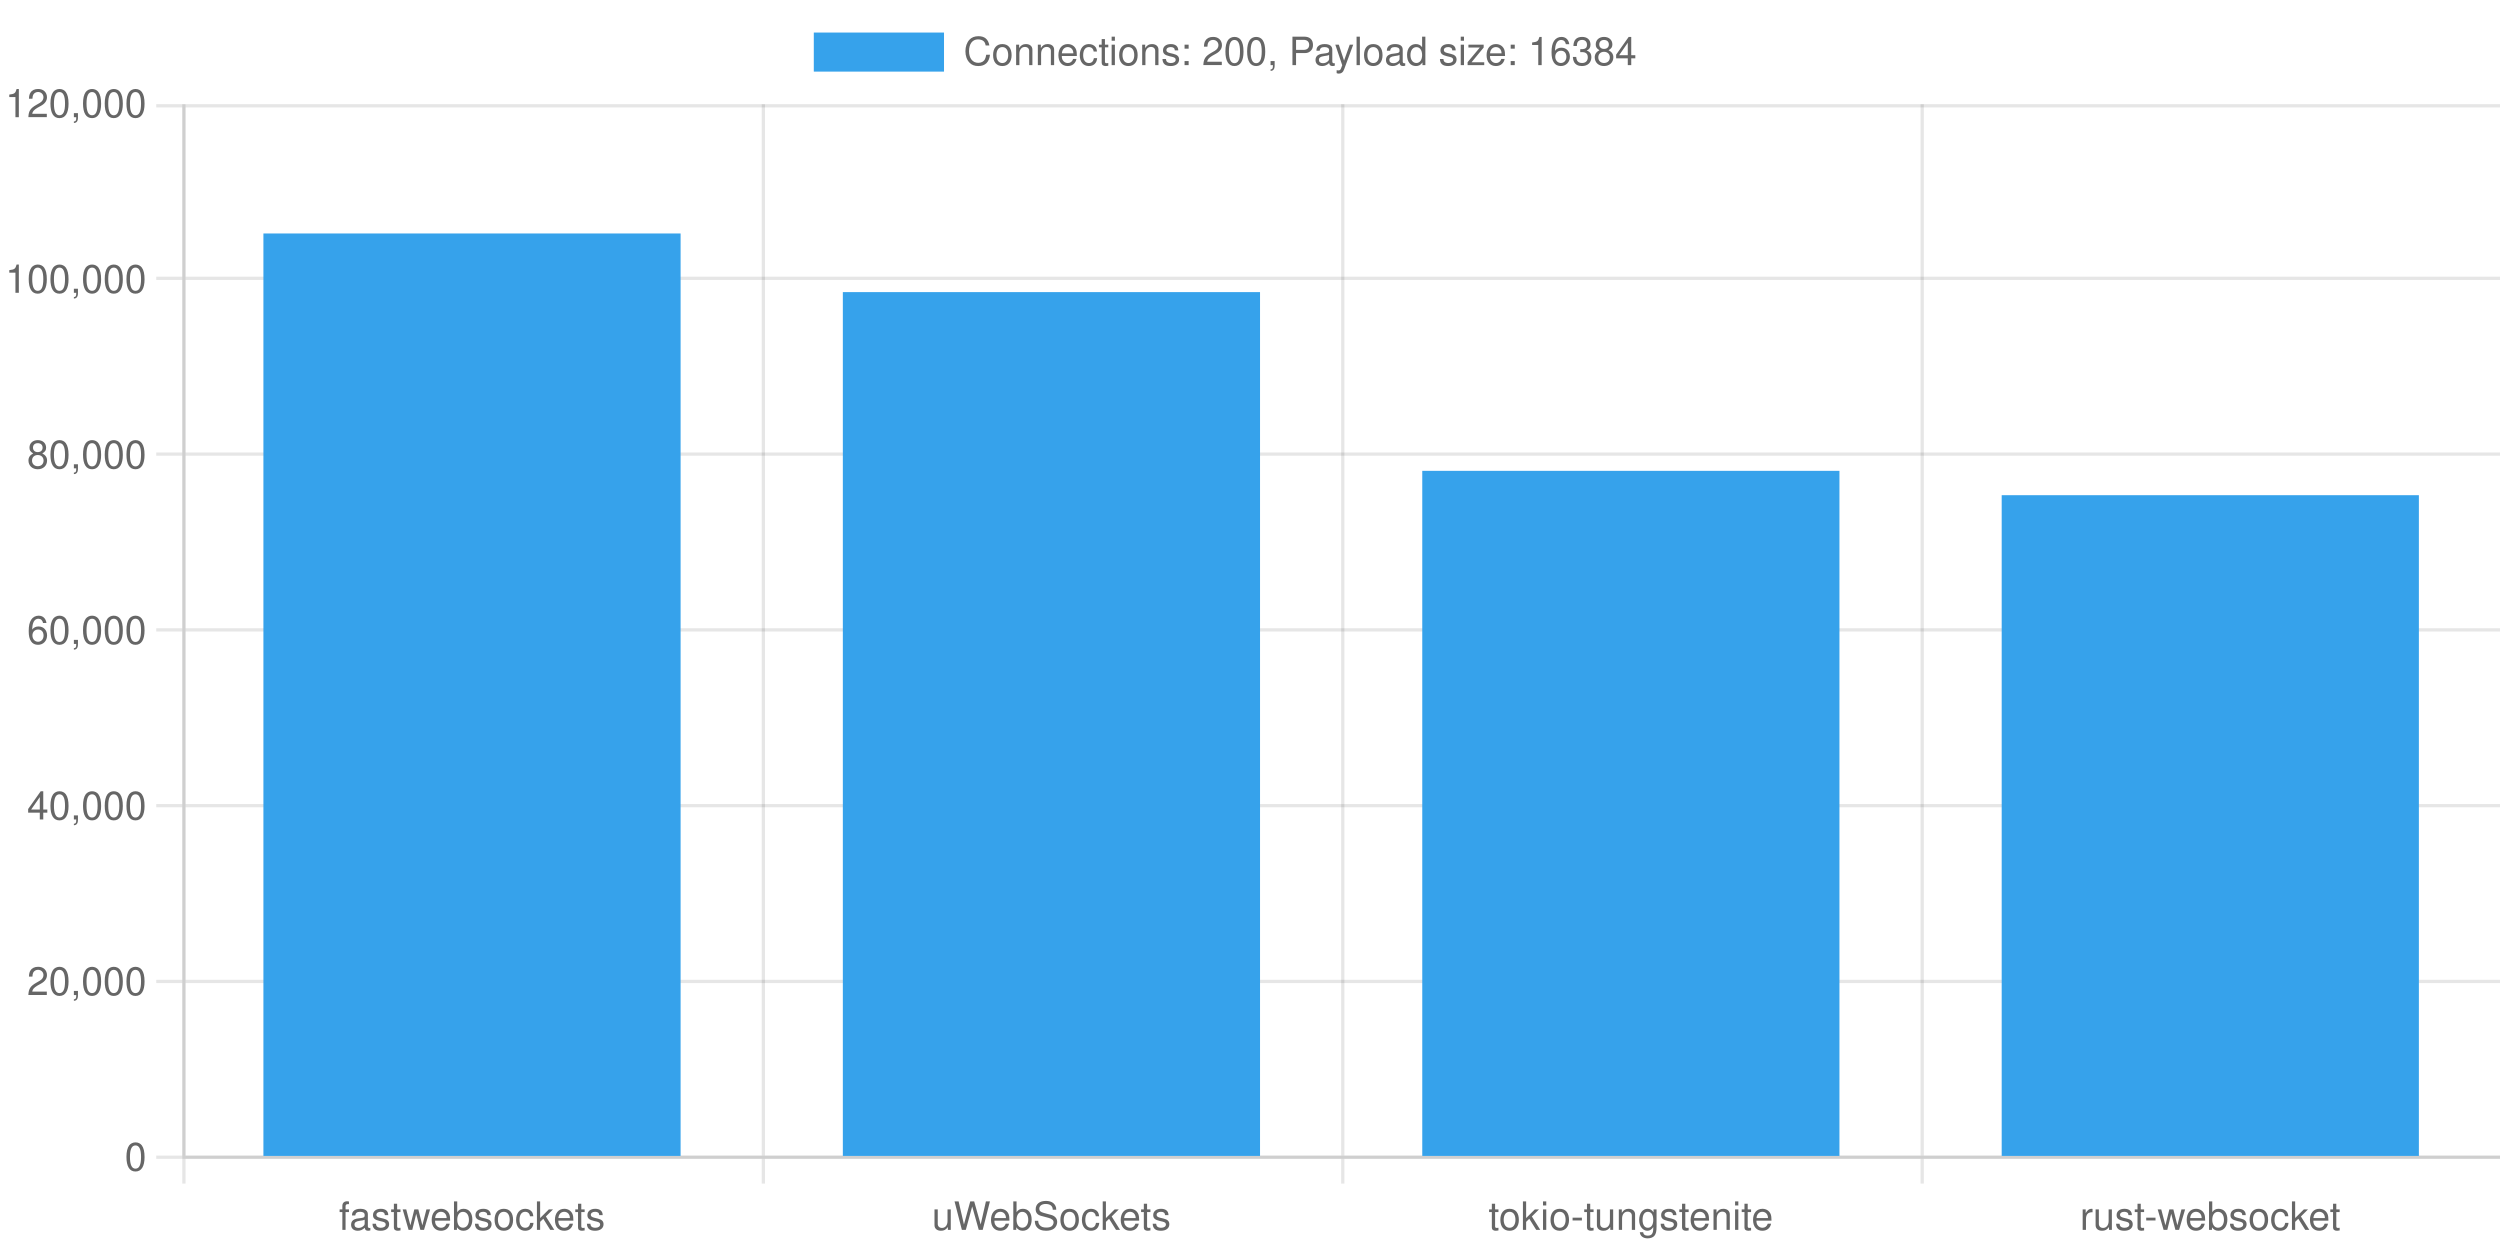
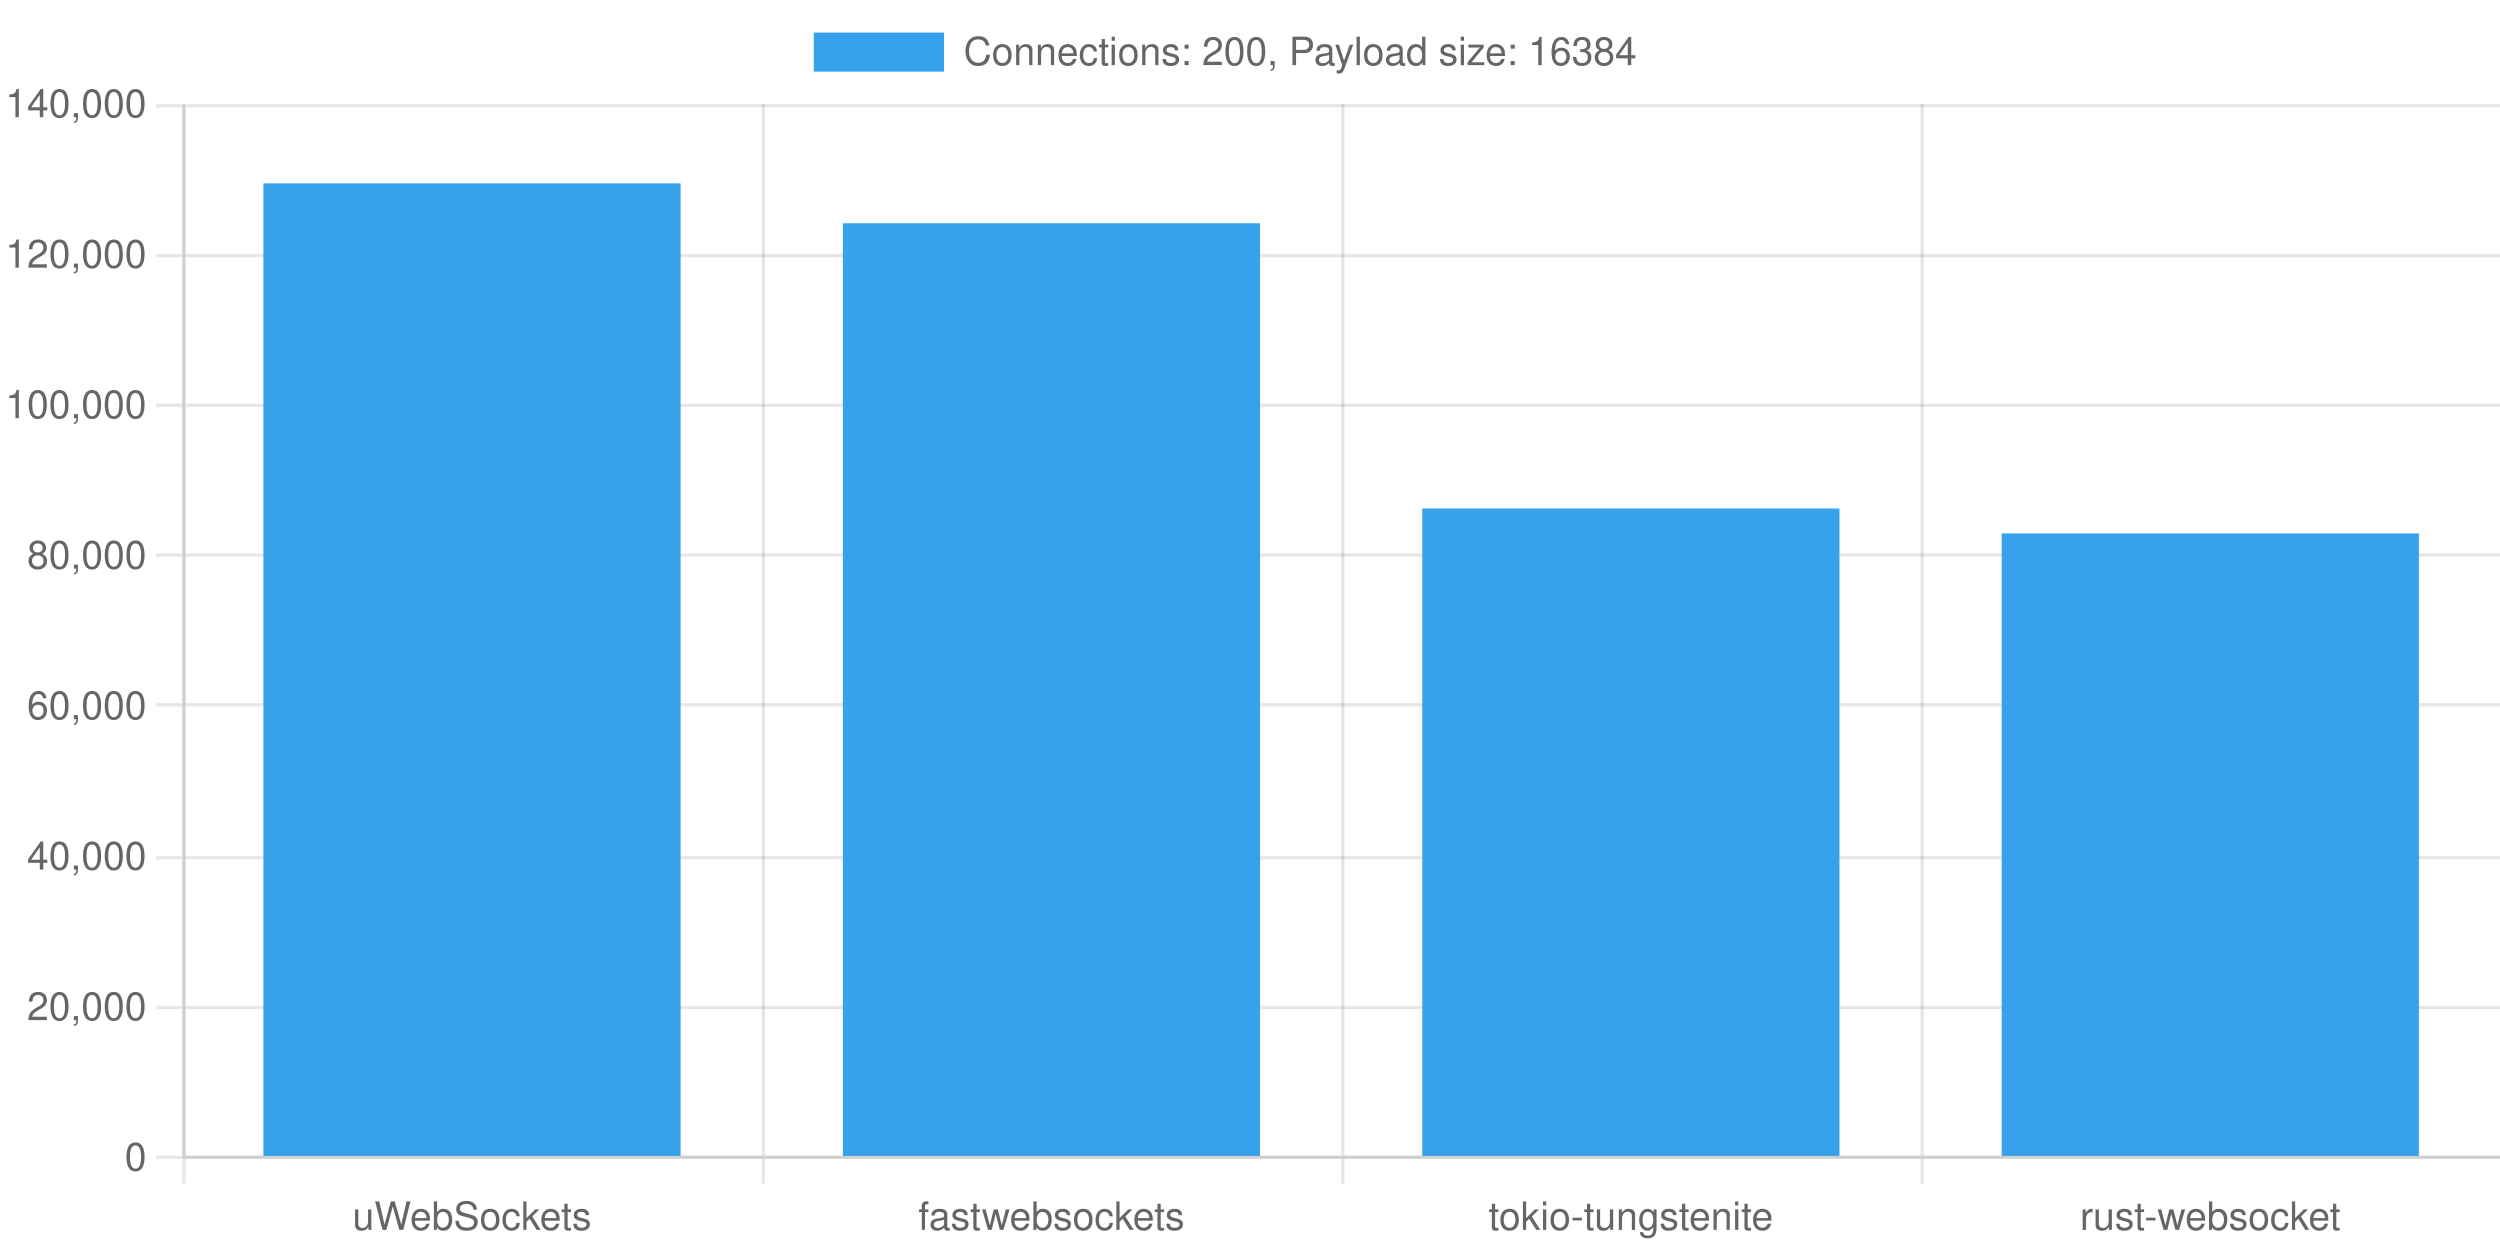
<svg xmlns="http://www.w3.org/2000/svg" version="1.1" width="768px" height="384px" viewBox="0 0 768 384">
  <defs>
    <clipPath id="clip-1" fill-rule="nonzero">
      <path d="M 0,0 L 0,32 768,32 768,0 Z" />
    </clipPath>
    <clipPath id="clip-2" fill-rule="nonzero">
      <path d="M 0,355.6 L 0,384 768,384 768,355.6 Z" />
    </clipPath>
    <clipPath id="clip-3" fill-rule="nonzero">
      <path d="M 0,0 L 0,384 56,384 56,0 Z" />
    </clipPath>
    <clipPath id="clip-4" fill-rule="nonzero">
      <path d="M 56,32 L 56,355.6 768,355.6 768,32 Z" />
    </clipPath>
  </defs>
  <g stroke="none" fill="transparent" fill-rule="nonzero" fill-opacity="1">
    <rect x="0" y="0" width="768" height="384" transform="matrix(1 0 0 1 0 0)" />
  </g>
  <g stroke="rgb(0,0,0)" stroke-width="1" stroke-linecap="butt" stroke-linejoin="miter" stroke-miterlimit="4" stroke-opacity="0.1" fill="none">
    <path d="M 56.5,32 L 56.5,355" />
  </g>
  <g stroke="rgb(0,0,0)" stroke-width="1" stroke-linecap="butt" stroke-linejoin="miter" stroke-miterlimit="4" stroke-opacity="0.1" fill="none">
    <path d="M 56.5,356 L 56.5,363.6" />
  </g>
  <g stroke="rgb(0,0,0)" stroke-width="1" stroke-linecap="butt" stroke-linejoin="miter" stroke-miterlimit="4" stroke-opacity="0.1" fill="none">
    <path d="M 234.5,32 L 234.5,355" />
  </g>
  <g stroke="rgb(0,0,0)" stroke-width="1" stroke-linecap="butt" stroke-linejoin="miter" stroke-miterlimit="4" stroke-opacity="0.1" fill="none">
    <path d="M 234.5,356 L 234.5,363.6" />
  </g>
  <g stroke="rgb(0,0,0)" stroke-width="1" stroke-linecap="butt" stroke-linejoin="miter" stroke-miterlimit="4" stroke-opacity="0.1" fill="none">
    <path d="M 412.5,32 L 412.5,355" />
  </g>
  <g stroke="rgb(0,0,0)" stroke-width="1" stroke-linecap="butt" stroke-linejoin="miter" stroke-miterlimit="4" stroke-opacity="0.1" fill="none">
    <path d="M 412.5,356 L 412.5,363.6" />
  </g>
  <g stroke="rgb(0,0,0)" stroke-width="1" stroke-linecap="butt" stroke-linejoin="miter" stroke-miterlimit="4" stroke-opacity="0.1" fill="none">
    <path d="M 590.5,32 L 590.5,355" />
  </g>
  <g stroke="rgb(0,0,0)" stroke-width="1" stroke-linecap="butt" stroke-linejoin="miter" stroke-miterlimit="4" stroke-opacity="0.1" fill="none">
    <path d="M 590.5,356 L 590.5,363.6" />
  </g>
  <g stroke="rgb(0,0,0)" stroke-width="1" stroke-linecap="butt" stroke-linejoin="miter" stroke-miterlimit="4" stroke-opacity="0.1" fill="none">
    <path d="M 768.5,32 L 768.5,355" />
  </g>
  <g stroke="rgb(0,0,0)" stroke-width="1" stroke-linecap="butt" stroke-linejoin="miter" stroke-miterlimit="4" stroke-opacity="0.1" fill="none">
    <path d="M 768.5,356 L 768.5,363.6" />
  </g>
  <g stroke="rgb(0,0,0)" stroke-width="1" stroke-linecap="butt" stroke-linejoin="miter" stroke-miterlimit="4" stroke-opacity="0.1" fill="none">
    <path d="M 57,355.5 L 768,355.5" />
  </g>
  <g stroke="rgb(0,0,0)" stroke-width="1" stroke-linecap="butt" stroke-linejoin="miter" stroke-miterlimit="4" stroke-opacity="0.1" fill="none">
    <path d="M 48,355.5 L 56,355.5" />
  </g>
  <g stroke="rgb(0,0,0)" stroke-width="1" stroke-linecap="butt" stroke-linejoin="miter" stroke-miterlimit="4" stroke-opacity="0.1" fill="none">
-     <path d="M 57,301.5 L 768,301.5" />
+     <path d="M 57,309.5 L 768,309.5" />
  </g>
  <g stroke="rgb(0,0,0)" stroke-width="1" stroke-linecap="butt" stroke-linejoin="miter" stroke-miterlimit="4" stroke-opacity="0.1" fill="none">
-     <path d="M 48,301.5 L 56,301.5" />
+     <path d="M 48,309.5 L 56,309.5" />
  </g>
  <g stroke="rgb(0,0,0)" stroke-width="1" stroke-linecap="butt" stroke-linejoin="miter" stroke-miterlimit="4" stroke-opacity="0.1" fill="none">
-     <path d="M 57,247.5 L 768,247.5" />
+     <path d="M 57,263.5 L 768,263.5" />
  </g>
  <g stroke="rgb(0,0,0)" stroke-width="1" stroke-linecap="butt" stroke-linejoin="miter" stroke-miterlimit="4" stroke-opacity="0.1" fill="none">
-     <path d="M 48,247.5 L 56,247.5" />
+     <path d="M 48,263.5 L 56,263.5" />
  </g>
  <g stroke="rgb(0,0,0)" stroke-width="1" stroke-linecap="butt" stroke-linejoin="miter" stroke-miterlimit="4" stroke-opacity="0.1" fill="none">
-     <path d="M 57,193.5 L 768,193.5" />
+     <path d="M 57,216.5 L 768,216.5" />
  </g>
  <g stroke="rgb(0,0,0)" stroke-width="1" stroke-linecap="butt" stroke-linejoin="miter" stroke-miterlimit="4" stroke-opacity="0.1" fill="none">
-     <path d="M 48,193.5 L 56,193.5" />
+     <path d="M 48,216.5 L 56,216.5" />
  </g>
  <g stroke="rgb(0,0,0)" stroke-width="1" stroke-linecap="butt" stroke-linejoin="miter" stroke-miterlimit="4" stroke-opacity="0.1" fill="none">
-     <path d="M 57,139.5 L 768,139.5" />
+     <path d="M 57,170.5 L 768,170.5" />
  </g>
  <g stroke="rgb(0,0,0)" stroke-width="1" stroke-linecap="butt" stroke-linejoin="miter" stroke-miterlimit="4" stroke-opacity="0.1" fill="none">
-     <path d="M 48,139.5 L 56,139.5" />
+     <path d="M 48,170.5 L 56,170.5" />
  </g>
  <g stroke="rgb(0,0,0)" stroke-width="1" stroke-linecap="butt" stroke-linejoin="miter" stroke-miterlimit="4" stroke-opacity="0.1" fill="none">
-     <path d="M 57,85.5 L 768,85.5" />
+     <path d="M 57,124.5 L 768,124.5" />
  </g>
  <g stroke="rgb(0,0,0)" stroke-width="1" stroke-linecap="butt" stroke-linejoin="miter" stroke-miterlimit="4" stroke-opacity="0.1" fill="none">
-     <path d="M 48,85.5 L 56,85.5" />
+     <path d="M 48,124.5 L 56,124.5" />
+   </g>
+   <g stroke="rgb(0,0,0)" stroke-width="1" stroke-linecap="butt" stroke-linejoin="miter" stroke-miterlimit="4" stroke-opacity="0.1" fill="none">
+     <path d="M 57,78.5 L 768,78.5" />
+   </g>
+   <g stroke="rgb(0,0,0)" stroke-width="1" stroke-linecap="butt" stroke-linejoin="miter" stroke-miterlimit="4" stroke-opacity="0.1" fill="none">
+     <path d="M 48,78.5 L 56,78.5" />
  </g>
  <g stroke="rgb(0,0,0)" stroke-width="1" stroke-linecap="butt" stroke-linejoin="miter" stroke-miterlimit="4" stroke-opacity="0.1" fill="none">
    <path d="M 57,32.5 L 768,32.5" />
  </g>
  <g stroke="rgb(0,0,0)" stroke-width="1" stroke-linecap="butt" stroke-linejoin="miter" stroke-miterlimit="4" stroke-opacity="0.1" fill="none">
    <path d="M 48,32.5 L 56,32.5" />
  </g>
  <g stroke="none" fill="rgb(54,162,235)" fill-rule="nonzero" fill-opacity="1" clip-path="url(#clip-1)">
    <path d="M 250,10 L 250,22 290,22 290,10 Z" />
  </g>
  <g stroke="none" fill="#666" fill-rule="nonzero" fill-opacity="1" clip-path="url(#clip-1)">
    <text style="font:normal 12px 'Helvetica Neue', 'Helvetica', 'Arial', sans-serif;" text-anchor="start" dominant-baseline="middle" transform="matrix(1 0 0 1 0 0)">
      <tspan x="296" y="16">Connections: 200, Payload size: 16384</tspan>
    </text>
  </g>
  <g stroke="rgb(0,0,0)" stroke-width="1" stroke-linecap="butt" stroke-linejoin="miter" stroke-miterlimit="4" stroke-opacity="0.1" fill="none">
    <path d="M 56,355.5 L 769,355.5" />
  </g>
  <g stroke="none" fill="#666" fill-rule="nonzero" fill-opacity="1" clip-path="url(#clip-2)">
    <text style="font:normal 12px 'Helvetica Neue', 'Helvetica', 'Arial', sans-serif;" text-anchor="middle" dominant-baseline="middle" transform="matrix(1 0 0 1 145 366.6)">
-       <tspan x="0" y="7.2">fastwebsockets</tspan>
+       <tspan x="0" y="7.2">uWebSockets</tspan>
    </text>
  </g>
  <g stroke="none" fill="#666" fill-rule="nonzero" fill-opacity="1" clip-path="url(#clip-2)">
    <text style="font:normal 12px 'Helvetica Neue', 'Helvetica', 'Arial', sans-serif;" text-anchor="middle" dominant-baseline="middle" transform="matrix(1 0 0 1 323 366.6)">
-       <tspan x="0" y="7.2">uWebSockets</tspan>
+       <tspan x="0" y="7.2">fastwebsockets</tspan>
    </text>
  </g>
  <g stroke="none" fill="#666" fill-rule="nonzero" fill-opacity="1" clip-path="url(#clip-2)">
    <text style="font:normal 12px 'Helvetica Neue', 'Helvetica', 'Arial', sans-serif;" text-anchor="middle" dominant-baseline="middle" transform="matrix(1 0 0 1 501 366.6)">
      <tspan x="0" y="7.2">tokio-tungstenite</tspan>
    </text>
  </g>
  <g stroke="none" fill="#666" fill-rule="nonzero" fill-opacity="1" clip-path="url(#clip-2)">
    <text style="font:normal 12px 'Helvetica Neue', 'Helvetica', 'Arial', sans-serif;" text-anchor="middle" dominant-baseline="middle" transform="matrix(1 0 0 1 679 366.6)">
      <tspan x="0" y="7.2">rust-websocket</tspan>
    </text>
  </g>
  <g stroke="rgb(0,0,0)" stroke-width="1" stroke-linecap="butt" stroke-linejoin="miter" stroke-miterlimit="4" stroke-opacity="0.1" fill="none">
    <path d="M 56.5,32 L 56.5,356" />
  </g>
  <g stroke="none" fill="#666" fill-rule="nonzero" fill-opacity="1" clip-path="url(#clip-3)">
    <text style="font:normal 12px 'Helvetica Neue', 'Helvetica', 'Arial', sans-serif;" text-anchor="end" dominant-baseline="middle" transform="matrix(1 0 0 1 45 355.6)">
      <tspan x="0" y="0">0</tspan>
    </text>
  </g>
  <g stroke="none" fill="#666" fill-rule="nonzero" fill-opacity="1" clip-path="url(#clip-3)">
-     <text style="font:normal 12px 'Helvetica Neue', 'Helvetica', 'Arial', sans-serif;" text-anchor="end" dominant-baseline="middle" transform="matrix(1 0 0 1 45 301.6667)">
+     <text style="font:normal 12px 'Helvetica Neue', 'Helvetica', 'Arial', sans-serif;" text-anchor="end" dominant-baseline="middle" transform="matrix(1 0 0 1 45 309.3714)">
      <tspan x="0" y="0">20,000</tspan>
    </text>
  </g>
  <g stroke="none" fill="#666" fill-rule="nonzero" fill-opacity="1" clip-path="url(#clip-3)">
-     <text style="font:normal 12px 'Helvetica Neue', 'Helvetica', 'Arial', sans-serif;" text-anchor="end" dominant-baseline="middle" transform="matrix(1 0 0 1 45 247.7333)">
+     <text style="font:normal 12px 'Helvetica Neue', 'Helvetica', 'Arial', sans-serif;" text-anchor="end" dominant-baseline="middle" transform="matrix(1 0 0 1 45 263.1429)">
      <tspan x="0" y="0">40,000</tspan>
    </text>
  </g>
  <g stroke="none" fill="#666" fill-rule="nonzero" fill-opacity="1" clip-path="url(#clip-3)">
-     <text style="font:normal 12px 'Helvetica Neue', 'Helvetica', 'Arial', sans-serif;" text-anchor="end" dominant-baseline="middle" transform="matrix(1 0 0 1 45 193.8)">
+     <text style="font:normal 12px 'Helvetica Neue', 'Helvetica', 'Arial', sans-serif;" text-anchor="end" dominant-baseline="middle" transform="matrix(1 0 0 1 45 216.9143)">
      <tspan x="0" y="0">60,000</tspan>
    </text>
  </g>
  <g stroke="none" fill="#666" fill-rule="nonzero" fill-opacity="1" clip-path="url(#clip-3)">
-     <text style="font:normal 12px 'Helvetica Neue', 'Helvetica', 'Arial', sans-serif;" text-anchor="end" dominant-baseline="middle" transform="matrix(1 0 0 1 45 139.8667)">
+     <text style="font:normal 12px 'Helvetica Neue', 'Helvetica', 'Arial', sans-serif;" text-anchor="end" dominant-baseline="middle" transform="matrix(1 0 0 1 45 170.6857)">
      <tspan x="0" y="0">80,000</tspan>
    </text>
  </g>
  <g stroke="none" fill="#666" fill-rule="nonzero" fill-opacity="1" clip-path="url(#clip-3)">
-     <text style="font:normal 12px 'Helvetica Neue', 'Helvetica', 'Arial', sans-serif;" text-anchor="end" dominant-baseline="middle" transform="matrix(1 0 0 1 45 85.93333)">
+     <text style="font:normal 12px 'Helvetica Neue', 'Helvetica', 'Arial', sans-serif;" text-anchor="end" dominant-baseline="middle" transform="matrix(1 0 0 1 45 124.4571)">
      <tspan x="0" y="0">100,000</tspan>
    </text>
  </g>
  <g stroke="none" fill="#666" fill-rule="nonzero" fill-opacity="1" clip-path="url(#clip-3)">
-     <text style="font:normal 12px 'Helvetica Neue', 'Helvetica', 'Arial', sans-serif;" text-anchor="end" dominant-baseline="middle" transform="matrix(1 0 0 1 45 32)">
+     <text style="font:normal 12px 'Helvetica Neue', 'Helvetica', 'Arial', sans-serif;" text-anchor="end" dominant-baseline="middle" transform="matrix(1 0 0 1 45 78.22857)">
      <tspan x="0" y="0">120,000</tspan>
    </text>
  </g>
-   <g stroke="none" fill="rgb(54,162,235)" fill-rule="nonzero" fill-opacity="1" clip-path="url(#clip-4)">
-     <path d="M 80.92,71.723 L 80.92,355.1 209.08,355.1 209.08,71.723 Z" />
+   <g stroke="none" fill="#666" fill-rule="nonzero" fill-opacity="1" clip-path="url(#clip-3)">
+     <text style="font:normal 12px 'Helvetica Neue', 'Helvetica', 'Arial', sans-serif;" text-anchor="end" dominant-baseline="middle" transform="matrix(1 0 0 1 45 32)">
+       <tspan x="0" y="0">140,000</tspan>
+     </text>
  </g>
  <g stroke="none" fill="rgb(54,162,235)" fill-rule="nonzero" fill-opacity="1" clip-path="url(#clip-4)">
-     <path d="M 258.92,89.736 L 258.92,355.1 387.08,355.1 387.08,89.736 Z" />
+     <path d="M 80.92,56.33 L 80.92,355.1 209.08,355.1 209.08,56.33 Z" />
  </g>
  <g stroke="none" fill="rgb(54,162,235)" fill-rule="nonzero" fill-opacity="1" clip-path="url(#clip-4)">
-     <path d="M 436.92,144.642 L 436.92,355.1 565.08,355.1 565.08,144.642 Z" />
+     <path d="M 258.92,68.585 L 258.92,355.1 387.08,355.1 387.08,68.585 Z" />
  </g>
  <g stroke="none" fill="rgb(54,162,235)" fill-rule="nonzero" fill-opacity="1" clip-path="url(#clip-4)">
-     <path d="M 614.92,152.123 L 614.92,355.1 743.08,355.1 743.08,152.123 Z" />
+     <path d="M 436.92,156.208 L 436.92,355.1 565.08,355.1 565.08,156.208 Z" />
+   </g>
+   <g stroke="none" fill="rgb(54,162,235)" fill-rule="nonzero" fill-opacity="1" clip-path="url(#clip-4)">
+     <path d="M 614.92,163.866 L 614.92,355.1 743.08,355.1 743.08,163.866 Z" />
  </g>
</svg>
